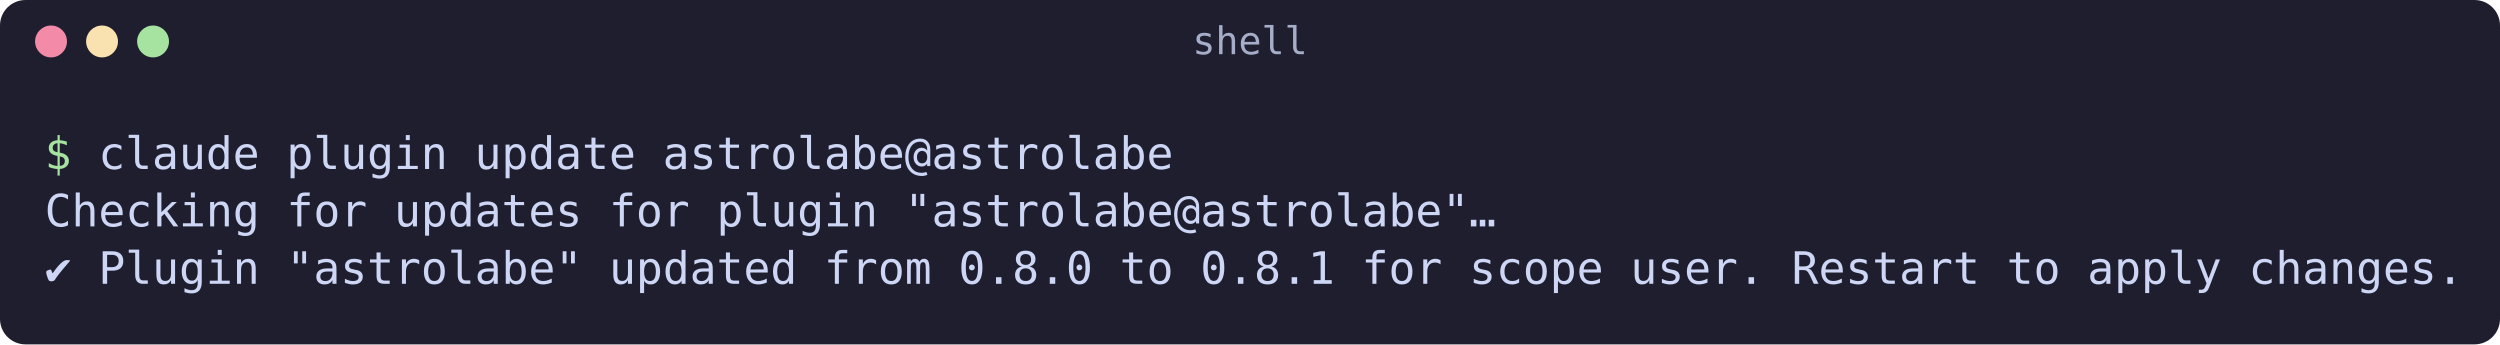
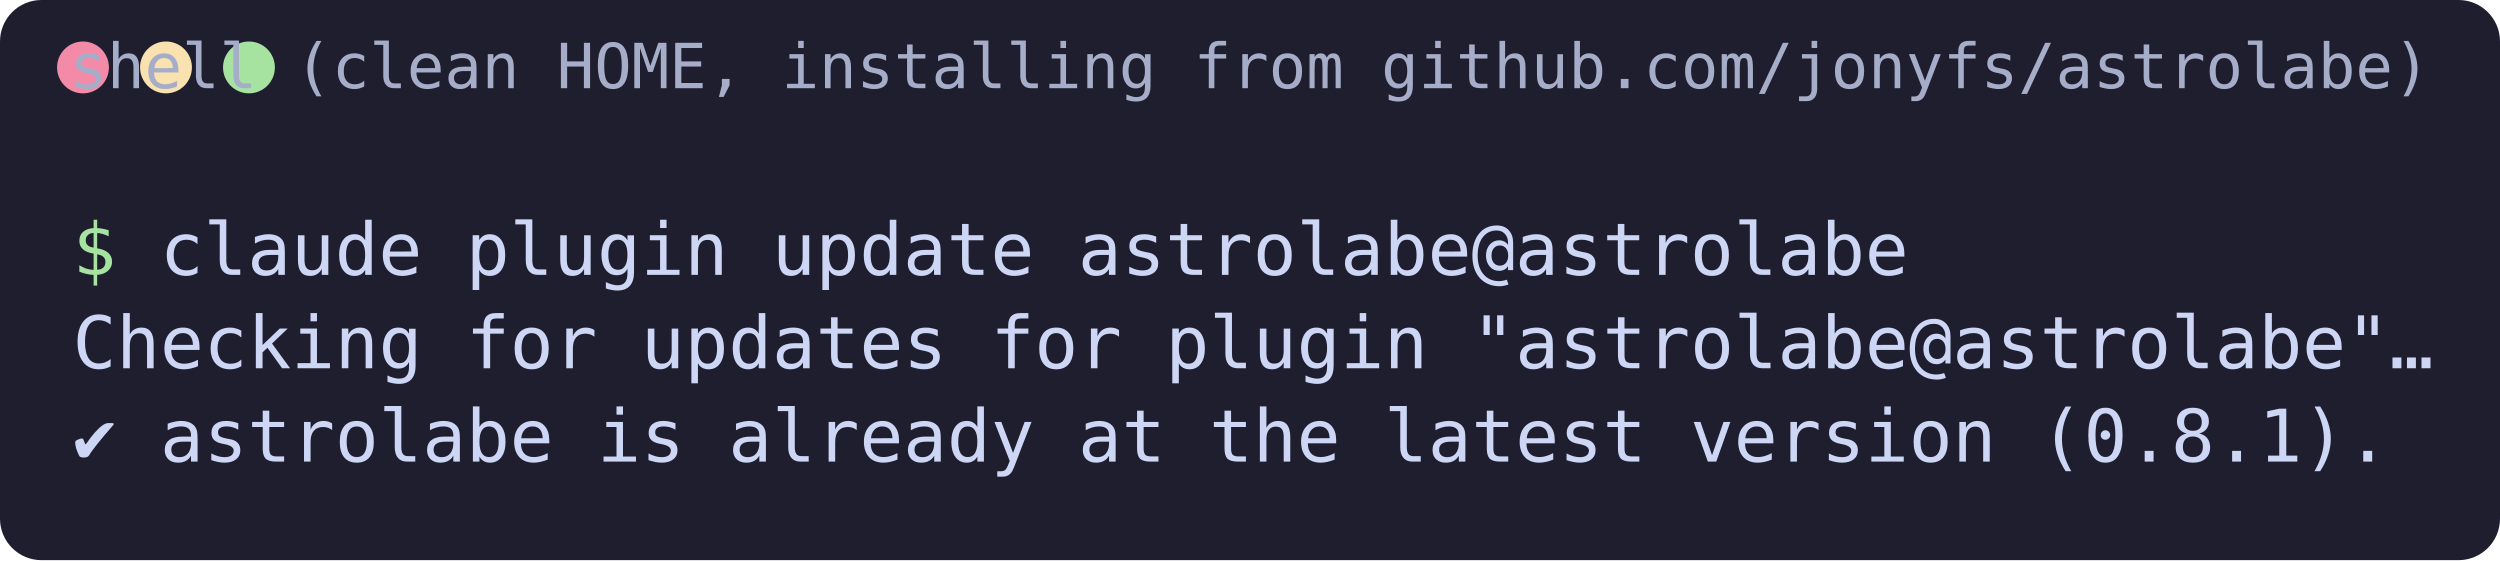
- <svg xmlns="http://www.w3.org/2000/svg" width="784" height="108" viewBox="0 0 784 108" font-family="ui-monospace, 'SF Mono', Menlo, Consolas, monospace" font-size="14">
-   <rect width="784" height="108" rx="8" fill="#1e1e2e" />
+ <svg xmlns="http://www.w3.org/2000/svg" width="482" height="108" viewBox="0 0 482 108" font-family="ui-monospace, 'SF Mono', Menlo, Consolas, monospace" font-size="14">
+   <rect width="482" height="108" rx="8" fill="#1e1e2e" />
  <circle cx="16" cy="13" r="5" fill="#f38ba8" />
  <circle cx="32" cy="13" r="5" fill="#f9e2af" />
  <circle cx="48" cy="13" r="5" fill="#a6e3a1" />
-   <text x="392" y="17" fill="#a6adc8" font-size="12" text-anchor="middle">shell</text>
+   <text x="241" y="17" fill="#a6adc8" font-size="12" text-anchor="middle">shell (clean HOME, installing from github.com/jonyfs/astrolabe)</text>
  <text x="14.0" y="53" fill="rgb(166,227,161)" xml:space="preserve" textLength="8.4" lengthAdjust="spacingAndGlyphs">$</text>
  <text x="22.4" y="53" fill="#cdd6f4" xml:space="preserve" textLength="344.4" lengthAdjust="spacingAndGlyphs"> claude plugin update astrolabe@astrolabe</text>
  <text x="14.0" y="71" fill="#cdd6f4" xml:space="preserve" textLength="453.6" lengthAdjust="spacingAndGlyphs">Checking for updates for plugin "astrolabe@astrolabe"…</text>
-   <text x="14.0" y="89" fill="#cdd6f4" xml:space="preserve" textLength="756.0" lengthAdjust="spacingAndGlyphs">✔ Plugin "astrolabe" updated from 0.8.0 to 0.8.1 for scope user. Restart to apply changes.</text>
+   <text x="14.0" y="89" fill="#cdd6f4" xml:space="preserve" textLength="445.2" lengthAdjust="spacingAndGlyphs">✔ astrolabe is already at the latest version (0.8.1).</text>
</svg>
